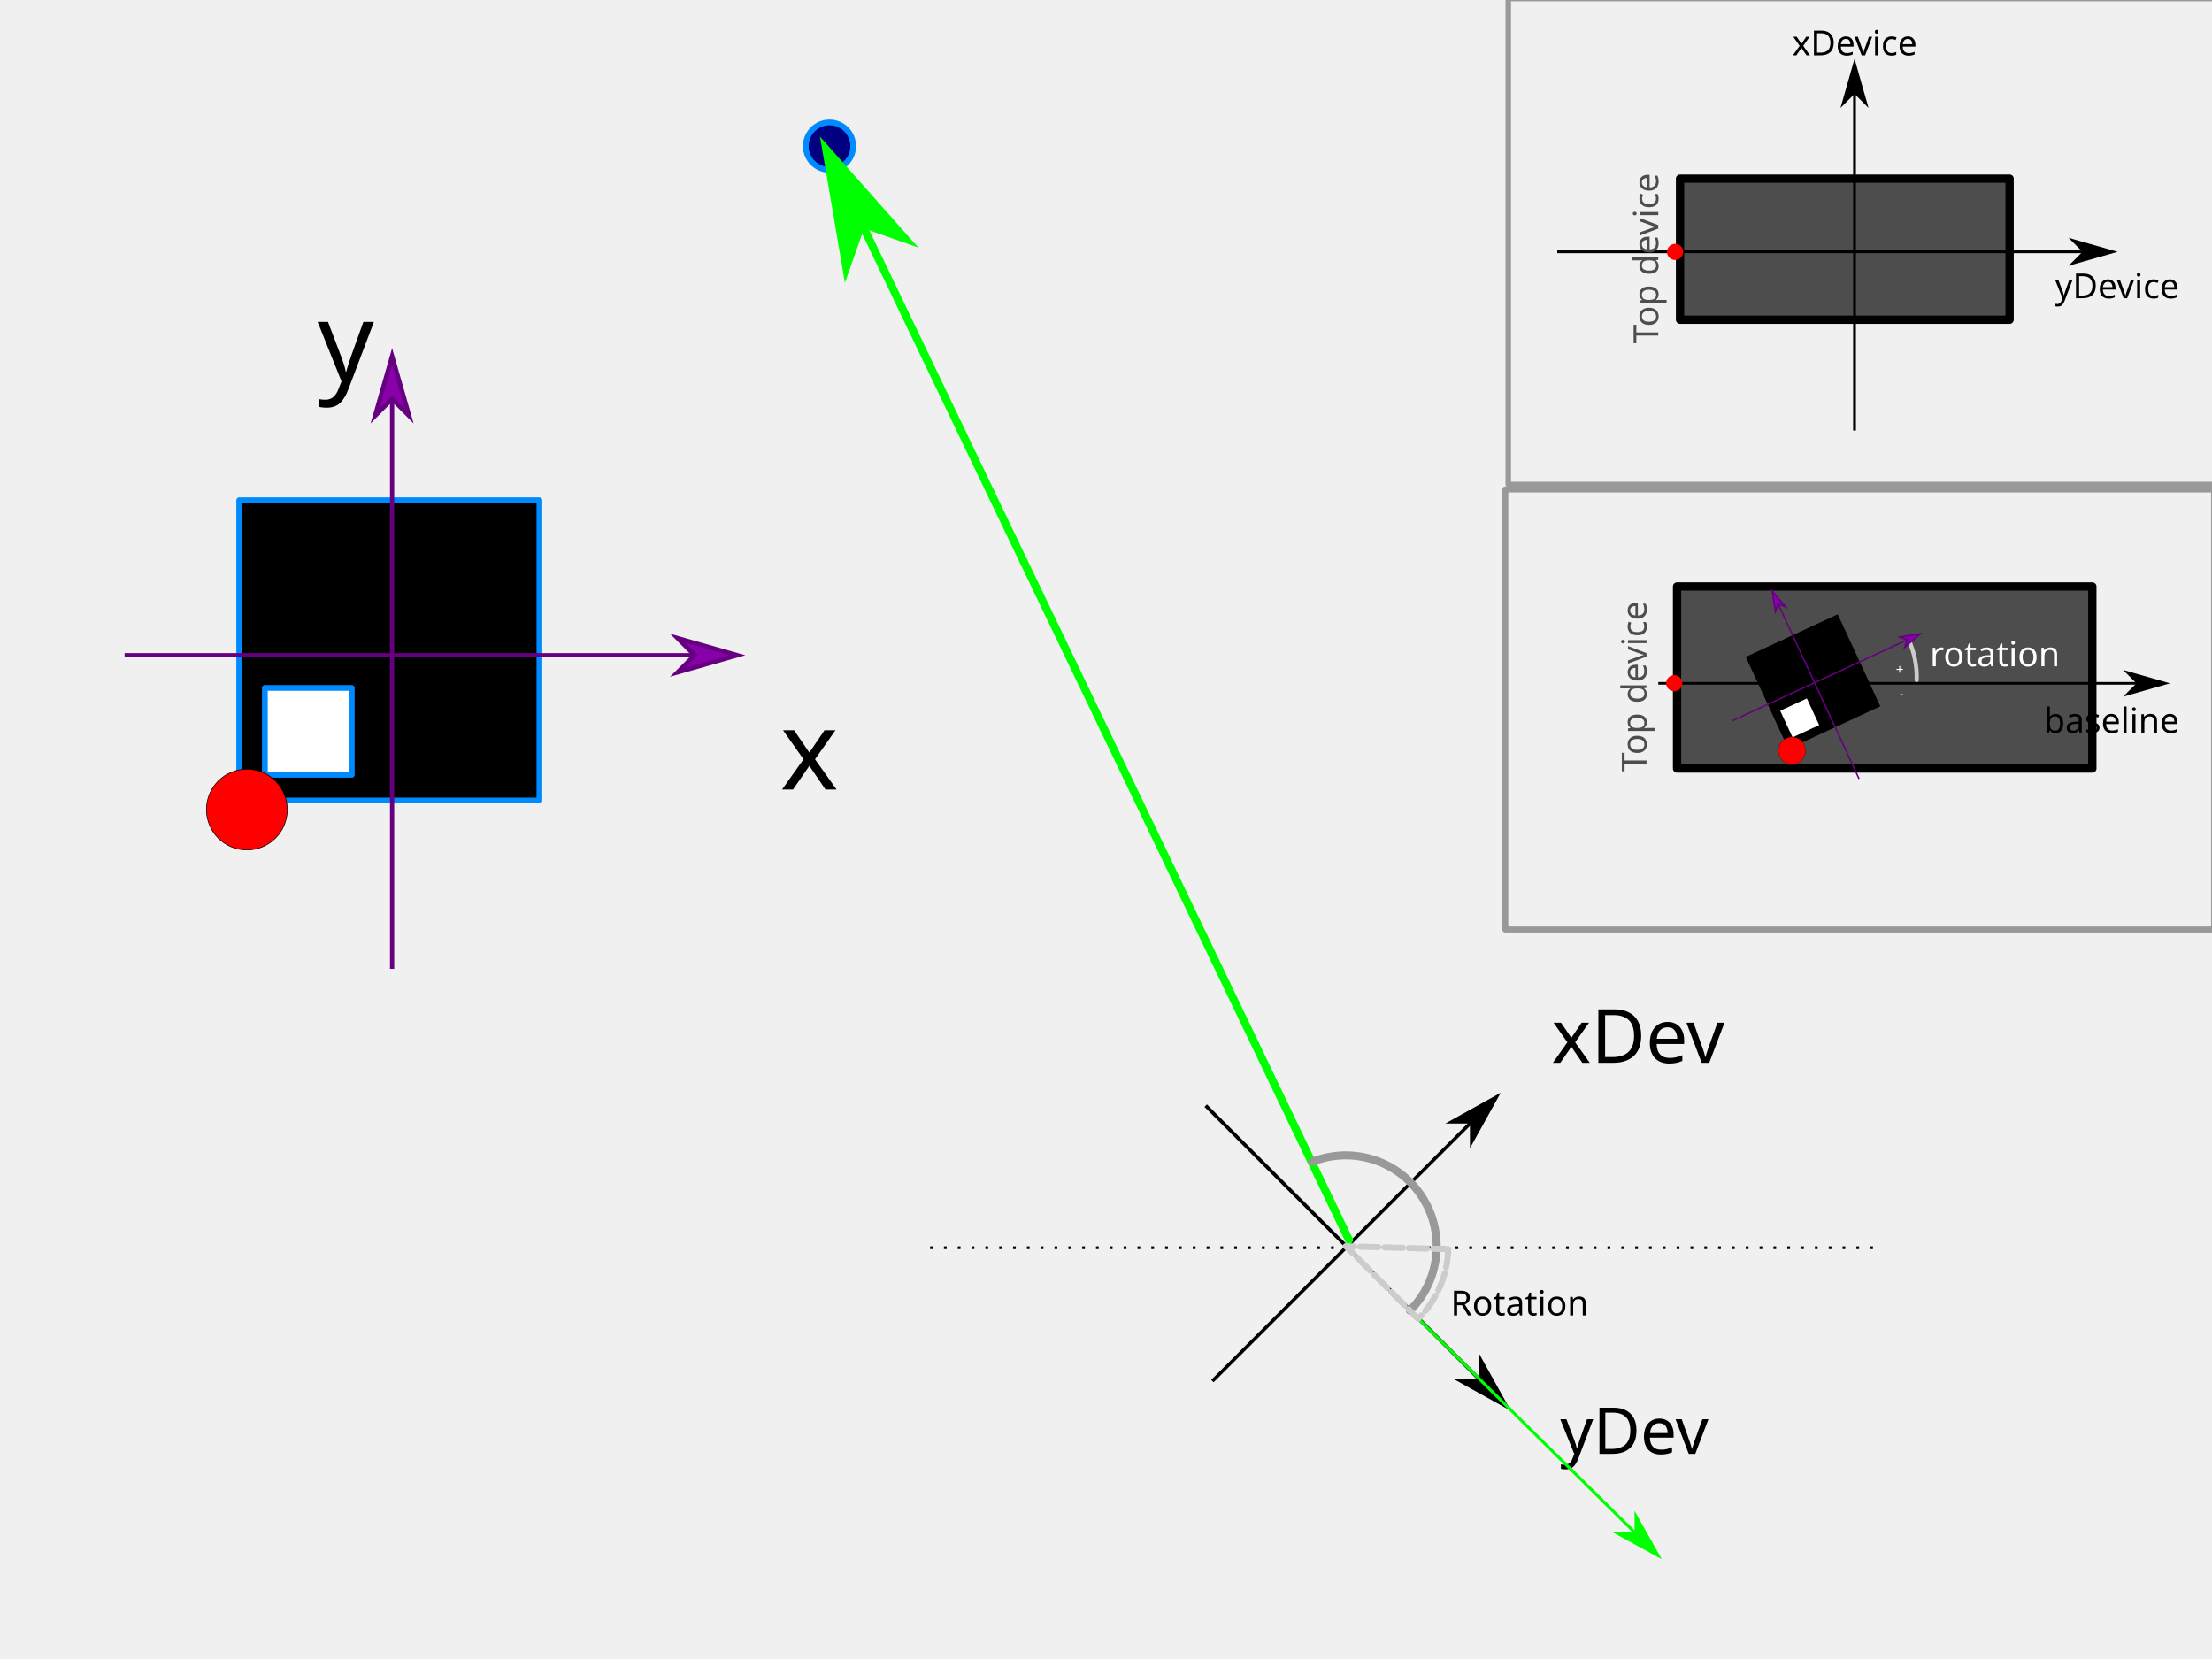
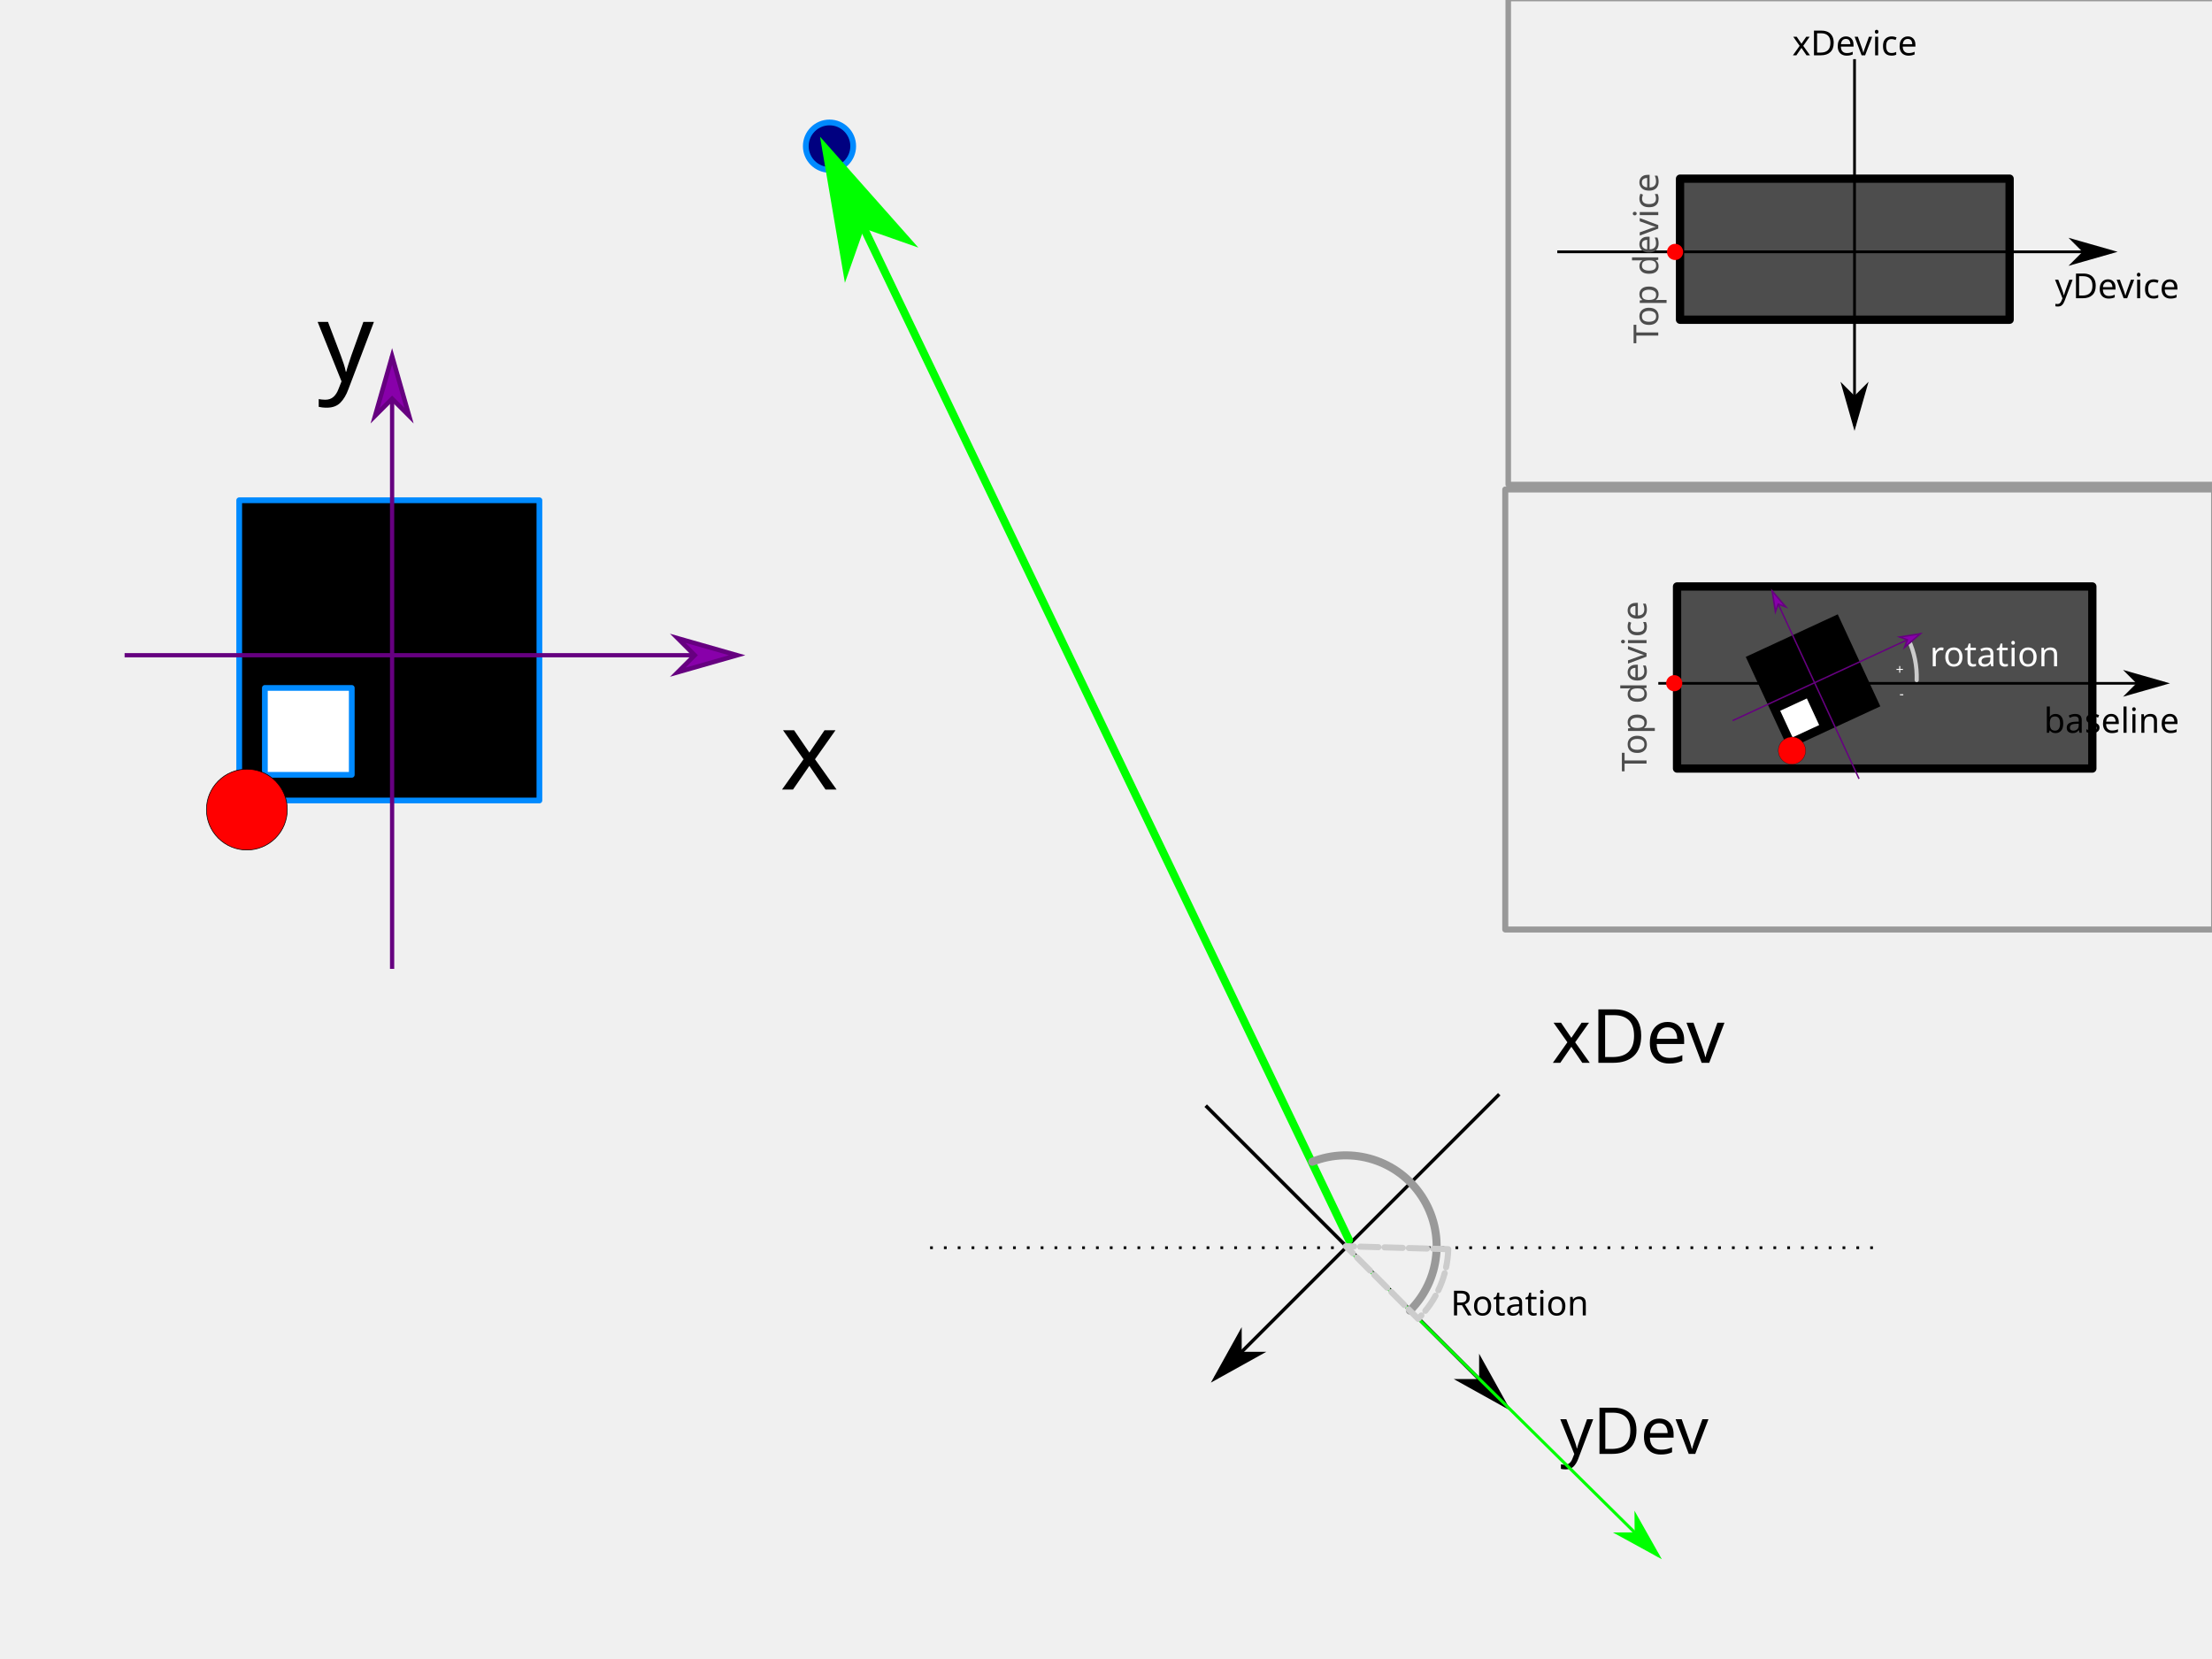
<svg xmlns="http://www.w3.org/2000/svg" width="225.778mm" height="169.333mm" viewBox="0 0 800 600" id="svg2" version="1.1">
  <defs id="defs4">
    <marker style="overflow:visible" id="marker8710" refX="0.0" refY="0.0" orient="auto">
      <path transform="scale(0.8) translate(12.5,0)" style="fill-rule:evenodd;stroke:#000000;stroke-width:1pt;stroke-opacity:1;fill:#000000;fill-opacity:1" d="M 0.0,0.0 L 5.0,-5.0 L -12.5,0.0 L 5.0,5.0 L 0.0,0.0 z " id="path8712" />
    </marker>
    <marker orient="auto" refY="0.0" refX="0.0" id="Arrow1Lstart" style="overflow:visible">
      <path id="path8374" d="M 0.0,0.0 L 5.0,-5.0 L -12.5,0.0 L 5.0,5.0 L 0.0,0.0 z " style="fill-rule:evenodd;stroke:#000000;stroke-width:1pt;stroke-opacity:1;fill:#000000;fill-opacity:1" transform="scale(0.8) translate(12.5,0)" />
    </marker>
    <marker style="overflow:visible;" id="marker8300" refX="0.0" refY="0.0" orient="auto">
      <path transform="scale(0.8) rotate(180) translate(12.5,0)" style="fill-rule:evenodd;stroke:#000000;stroke-width:1pt;stroke-opacity:1;fill:#000000;fill-opacity:1" d="M 0.0,0.0 L 5.0,-5.0 L -12.5,0.0 L 5.0,5.0 L 0.0,0.0 z " id="path8302" />
    </marker>
    <marker style="overflow:visible;" id="marker4382" refX="0.0" refY="0.0" orient="auto">
      <path transform="scale(0.8) rotate(180) translate(12.5,0)" style="fill-rule:evenodd;stroke:#00ff00;stroke-width:1pt;stroke-opacity:1;fill:#00ff00;fill-opacity:1" d="M 0.0,0.0 L 5.0,-5.0 L -12.5,0.0 L 5.0,5.0 L 0.0,0.0 z " id="path4384" />
    </marker>
    <marker orient="auto" refY="0.0" refX="0.0" id="Arrow1Lend" style="overflow:visible;">
      <path id="path4176" d="M 0.0,0.0 L 5.0,-5.0 L -12.5,0.0 L 5.0,5.0 L 0.0,0.0 z " style="fill-rule:evenodd;stroke:#000000;stroke-width:1pt;stroke-opacity:1;fill:#000000;fill-opacity:1" transform="scale(0.8) rotate(180) translate(12.5,0)" />
    </marker>
    <marker orient="auto" refY="0" refX="0" id="Arrow1Lend-2" style="overflow:visible">
      <path id="path4176-2" d="M 0,0 5,-5 -12.5,0 5,5 0,0 Z" style="fill:#000000;fill-opacity:1;fill-rule:evenodd;stroke:#000000;stroke-width:1pt;stroke-opacity:1" transform="matrix(-0.8,0,0,-0.8,-10,0)" />
    </marker>
    <marker orient="auto" refY="0" refX="0" id="Arrow1Lend-3" style="overflow:visible">
      <path id="path4176-3" d="M 0,0 5,-5 -12.5,0 5,5 0,0 Z" style="fill:#8800aa;fill-opacity:1;fill-rule:evenodd;stroke:#660080;stroke-width:1pt;stroke-opacity:1" transform="matrix(-0.8,0,0,-0.8,-10,0)" />
    </marker>
    <marker orient="auto" refY="0" refX="0" id="Arrow1Lend-3-5" style="overflow:visible">
      <path id="path4176-3-8" d="M 0,0 5,-5 -12.5,0 5,5 0,0 Z" style="fill:#8800aa;fill-opacity:1;fill-rule:evenodd;stroke:#660080;stroke-width:1pt;stroke-opacity:1" transform="matrix(-0.8,0,0,-0.8,-10,0)" />
    </marker>
    <marker style="overflow:visible" id="marker4382-2" refX="0" refY="0" orient="auto">
      <path transform="matrix(-0.8,0,0,-0.8,-10,0)" style="fill:#00ff00;fill-opacity:1;fill-rule:evenodd;stroke:#00ff00;stroke-width:1pt;stroke-opacity:1" d="M 0,0 5,-5 -12.5,0 5,5 0,0 Z" id="path4384-9" />
    </marker>
    <marker orient="auto" refY="0" refX="0" id="Arrow1Lstart-6" style="overflow:visible">
      <path id="path8374-7" d="M 0,0 5,-5 -12.5,0 5,5 0,0 Z" style="fill:#000000;fill-opacity:1;fill-rule:evenodd;stroke:#000000;stroke-width:1pt;stroke-opacity:1" transform="matrix(0.8,0,0,0.8,10,0)" />
    </marker>
    <marker orient="auto" refY="0" refX="0" id="Arrow1Lend-3-6" style="overflow:visible">
      <path id="path4176-3-4" d="M 0,0 5,-5 -12.5,0 5,5 0,0 Z" style="fill:#8800aa;fill-opacity:1;fill-rule:evenodd;stroke:#660080;stroke-width:1pt;stroke-opacity:1" transform="matrix(-0.8,0,0,-0.8,-10,0)" />
    </marker>
    <marker orient="auto" refY="0" refX="0" id="Arrow1Lend-3-5-5" style="overflow:visible">
      <path id="path4176-3-8-6" d="M 0,0 5,-5 -12.5,0 5,5 0,0 Z" style="fill:#8800aa;fill-opacity:1;fill-rule:evenodd;stroke:#660080;stroke-width:1pt;stroke-opacity:1" transform="matrix(-0.8,0,0,-0.8,-10,0)" />
    </marker>
    <marker orient="auto" refY="0" refX="0" id="Arrow1Lend-3-6-1" style="overflow:visible">
      <path id="path4176-3-4-9" d="M 0,0 5,-5 -12.5,0 5,5 0,0 Z" style="fill:#8800aa;fill-opacity:1;fill-rule:evenodd;stroke:#660080;stroke-width:1pt;stroke-opacity:1" transform="matrix(-0.8,0,0,-0.8,-10,0)" />
    </marker>
    <marker orient="auto" refY="0" refX="0" id="Arrow1Lend-3-5-5-4" style="overflow:visible">
      <path id="path4176-3-8-6-2" d="M 0,0 5,-5 -12.5,0 5,5 0,0 Z" style="fill:#8800aa;fill-opacity:1;fill-rule:evenodd;stroke:#660080;stroke-width:1pt;stroke-opacity:1" transform="matrix(-0.8,0,0,-0.8,-10,0)" />
    </marker>
    <marker orient="auto" refY="0" refX="0" id="Arrow1Lend-3-7" style="overflow:visible">
      <path id="path4176-3-7" d="M 0,0 5,-5 -12.5,0 5,5 0,0 Z" style="fill:#8800aa;fill-opacity:1;fill-rule:evenodd;stroke:#660080;stroke-width:1pt;stroke-opacity:1" transform="matrix(-0.8,0,0,-0.8,-10,0)" />
    </marker>
    <marker orient="auto" refY="0" refX="0" id="Arrow1Lend-3-5-8" style="overflow:visible">
      <path id="path4176-3-8-9" d="M 0,0 5,-5 -12.5,0 5,5 0,0 Z" style="fill:#8800aa;fill-opacity:1;fill-rule:evenodd;stroke:#660080;stroke-width:1pt;stroke-opacity:1" transform="matrix(-0.8,0,0,-0.8,-10,0)" />
    </marker>
  </defs>
  <g id="layer1" transform="translate(-2.142866,-6.647912)" />
  <g id="layer2">
-     <path style="fill:#000000;fill-rule:evenodd;stroke:#000000;stroke-width:1.242;stroke-linecap:butt;stroke-linejoin:miter;stroke-miterlimit:4;stroke-dasharray:none;stroke-opacity:1;marker-end:url(#Arrow1Lend)" d="M 438.472,499.501 541.07,396.903" id="path4167" />
+     <path style="fill:#000000;fill-rule:evenodd;stroke:#000000;stroke-width:1.242;stroke-linecap:butt;stroke-linejoin:miter;stroke-miterlimit:4;stroke-dasharray:none;stroke-opacity:1;marker-end:url(#Arrow1Lend)" d="M 542.229,395.744 439.631,498.342" id="path4167" />
    <path style="fill:#000000;fill-rule:evenodd;stroke:#000000;stroke-width:1.277;stroke-linecap:butt;stroke-linejoin:miter;stroke-miterlimit:4;stroke-dasharray:none;stroke-opacity:1;marker-end:url(#Arrow1Lend-2)" d="M 436.055,399.872 544.658,508.475" id="path4167-3" />
    <text xml:space="preserve" style="font-style:normal;font-weight:normal;font-size:27.063px;line-height:125%;font-family:Sans;letter-spacing:0px;word-spacing:0px;fill:#000000;fill-opacity:1;stroke:none;stroke-width:1px;stroke-linecap:butt;stroke-linejoin:miter;stroke-opacity:1" x="561.133" y="384.38" id="text5668">
      <tspan id="tspan5670" x="561.133" y="384.38">xDev</tspan>
    </text>
    <text xml:space="preserve" style="font-style:normal;font-weight:normal;font-size:23.387px;line-height:125%;font-family:Sans;letter-spacing:0px;word-spacing:0px;fill:#000000;fill-opacity:1;stroke:none;stroke-width:1px;stroke-linecap:butt;stroke-linejoin:miter;stroke-opacity:1" x="564.28" y="525.817" id="text5668-5">
      <tspan id="tspan5670-1" x="564.28" y="525.817">yDev</tspan>
    </text>
    <text xml:space="preserve" style="font-style:normal;font-weight:normal;font-size:40px;line-height:125%;font-family:Sans;letter-spacing:0px;word-spacing:0px;fill:#000000;fill-opacity:1;stroke:none;stroke-width:1px;stroke-linecap:butt;stroke-linejoin:miter;stroke-opacity:1" x="114.83" y="137.854" id="text7091">
      <tspan id="tspan7093" x="114.83" y="137.854">y</tspan>
    </text>
    <g id="g4219" transform="matrix(0.7071068,-0.7071068,0.7071068,0.7071068,-540.0441,505.938)">
      <rect transform="matrix(0.7071068,0.7071068,-0.7071068,0.7071068,-2.142866,-6.647912)" y="-321.821" x="632.773" height="108.571" width="108.571" id="rect7461" style="opacity:1;fill:#000000;fill-opacity:1;fill-rule:nonzero;stroke:#008aff;stroke-width:2.083;stroke-linecap:round;stroke-linejoin:round;stroke-miterlimit:4;stroke-dasharray:none;stroke-dashoffset:0;stroke-opacity:1" />
      <rect transform="matrix(0.7071068,0.7071068,-0.7071068,0.7071068,-2.142866,-6.647912)" y="-253.955" x="642.05" height="31.429" width="31.429" id="rect7478" style="opacity:1;fill:#ffffff;fill-opacity:1;fill-rule:nonzero;stroke:#008aff;stroke-width:2.083;stroke-linecap:round;stroke-linejoin:round;stroke-miterlimit:4;stroke-dasharray:none;stroke-dashoffset:0;stroke-opacity:1" />
      <path id="path4167-0" d="M 603.916,223.548 760.56,380.192" style="fill:#8800aa;fill-rule:evenodd;stroke:#660080;stroke-width:1.534;stroke-linecap:butt;stroke-linejoin:miter;stroke-miterlimit:4;stroke-dasharray:none;stroke-opacity:1;marker-end:url(#Arrow1Lend-3)" />
      <path id="path4167-0-0" d="M 592.119,372.167 748.764,215.522" style="fill:#8800aa;fill-rule:evenodd;stroke:#660080;stroke-width:1.534;stroke-linecap:butt;stroke-linejoin:miter;stroke-miterlimit:4;stroke-dasharray:none;stroke-opacity:1;marker-end:url(#Arrow1Lend-3-5)" />
      <circle r="14.618" cy="294.286" cx="595.714" id="path4165-8" style="opacity:1;fill:#ff0000;fill-opacity:1;fill-rule:nonzero;stroke:#000000;stroke-width:0.236;stroke-linecap:round;stroke-linejoin:round;stroke-miterlimit:4;stroke-dasharray:none;stroke-dashoffset:0;stroke-opacity:1" />
    </g>
    <circle style="opacity:1;fill:#000080;fill-opacity:1;fill-rule:nonzero;stroke:#008aff;stroke-width:2.083;stroke-linecap:round;stroke-linejoin:round;stroke-miterlimit:4;stroke-dasharray:none;stroke-dashoffset:0;stroke-opacity:1" id="path5720" cx="300" cy="52.857" r="8.571" />
    <text xml:space="preserve" style="font-style:normal;font-weight:normal;font-size:40px;line-height:125%;font-family:Sans;letter-spacing:0px;word-spacing:0px;fill:#000000;fill-opacity:1;stroke:none;stroke-width:1px;stroke-linecap:butt;stroke-linejoin:miter;stroke-opacity:1" x="282.118" y="285.549" id="text7091-6">
      <tspan id="tspan7093-2" x="282.118" y="285.549">x</tspan>
    </text>
    <path style="fill:#00ff00;fill-rule:evenodd;stroke:#00ff00;stroke-width:2.9;stroke-linecap:round;stroke-linejoin:miter;stroke-opacity:1;stroke-miterlimit:4;stroke-dasharray:none;marker-end:url(#marker4382)" d="M 487.904,448.477 299.005,54.518" id="path4374" />
    <path style="fill:#00ff00;fill-rule:evenodd;stroke:#00ff00;stroke-width:1.09;stroke-linecap:round;stroke-linejoin:miter;stroke-miterlimit:4;stroke-dasharray:none;stroke-opacity:1;marker-end:url(#marker4382-2)" d="M 486.97,451.236 599.523,562.437" id="path4374-0" />
    <path style="opacity:1;fill:none;fill-opacity:1;fill-rule:nonzero;stroke:#999999;stroke-width:2.9;stroke-linecap:round;stroke-linejoin:round;stroke-miterlimit:4;stroke-dasharray:none;stroke-dashoffset:0;stroke-opacity:1" id="path8253" d="m -383.715,504.538 a 32.857,32.857 0 0 1 -9.541,40.414 32.857,32.857 0 0 1 -41.508,-1.206" transform="matrix(0.07436297,-0.9972312,0.9972312,0.07436297,0,0)" />
    <path style="fill:none;fill-rule:evenodd;stroke:#000000;stroke-width:1;stroke-linecap:butt;stroke-linejoin:miter;stroke-opacity:1;stroke-miterlimit:4;stroke-dasharray:1,4;stroke-dashoffset:0" d="m 336.381,451.255 342.947,0" id="path8261" />
    <path style="opacity:1;fill:none;fill-opacity:1;fill-rule:nonzero;stroke:#cccccc;stroke-width:2.2;stroke-linecap:round;stroke-linejoin:round;stroke-miterlimit:4;stroke-dasharray:6.6, 2.2;stroke-dashoffset:0;stroke-opacity:1" id="path8253-2" d="m -411.584,555.928 a 37.072,37.072 0 0 1 -25.938,-8.994 l 24.251,-28.04 z" transform="matrix(0.07436297,-0.9972312,0.9972312,0.07436297,0,0)" />
    <rect style="opacity:1;fill:none;fill-opacity:1;fill-rule:nonzero;stroke:#999999;stroke-width:2;stroke-linecap:round;stroke-linejoin:round;stroke-miterlimit:4;stroke-dasharray:none;stroke-dashoffset:0;stroke-opacity:1" id="rect8278" width="257.589" height="175.767" x="545.482" y="-0.536" />
    <rect style="opacity:1;fill:#4d4d4d;fill-opacity:1;fill-rule:nonzero;stroke:#000000;stroke-width:3;stroke-linecap:round;stroke-linejoin:round;stroke-miterlimit:4;stroke-dasharray:none;stroke-dashoffset:0;stroke-opacity:1" id="rect8280" width="119.198" height="51.013" x="607.607" y="64.619" />
    <path style="fill:none;fill-rule:evenodd;stroke:#000000;stroke-width:1px;stroke-linecap:butt;stroke-linejoin:miter;stroke-opacity:1;marker-start:url(#Arrow1Lstart)" d="m 763.929,91.071 -200.714,0" id="path8282" />
    <text xml:space="preserve" style="font-style:normal;font-weight:normal;font-size:40px;line-height:125%;font-family:Sans;letter-spacing:0px;word-spacing:0px;fill:#4d4d4d;fill-opacity:1;stroke:none;stroke-width:1px;stroke-linecap:butt;stroke-linejoin:miter;stroke-opacity:1" x="-124.269" y="599.738" id="text8284" transform="matrix(0,-1,1,0,0,0)">
      <tspan id="tspan8286" x="-124.269" y="599.738" style="font-size:12.5px;fill:#4d4d4d">Top device</tspan>
    </text>
    <text xml:space="preserve" style="font-style:normal;font-weight:normal;font-size:40px;line-height:125%;font-family:Sans;letter-spacing:0px;word-spacing:0px;fill:#000000;fill-opacity:1;stroke:none;stroke-width:1px;stroke-linecap:butt;stroke-linejoin:miter;stroke-opacity:1" x="743.214" y="107.857" id="text8288">
      <tspan id="tspan8290" x="743.214" y="107.857" style="font-size:12.5px">yDevice</tspan>
    </text>
-     <path style="fill:none;fill-rule:evenodd;stroke:#000000;stroke-width:1px;stroke-linecap:butt;stroke-linejoin:miter;stroke-opacity:1;marker-start:url(#marker8710)" d="m 670.714,23.214 0,132.5" id="path8292" />
+     <path style="fill:none;fill-rule:evenodd;stroke:#000000;stroke-width:1px;stroke-linecap:butt;stroke-linejoin:miter;stroke-opacity:1;marker-start:url(#marker8710)" d="m 670.714,153.894 0,-132.5" id="path8292" />
    <text xml:space="preserve" style="font-style:normal;font-weight:normal;font-size:40px;line-height:125%;font-family:Sans;letter-spacing:0px;word-spacing:0px;fill:#000000;fill-opacity:1;stroke:none;stroke-width:1px;stroke-linecap:butt;stroke-linejoin:miter;stroke-opacity:1" x="648.214" y="20" id="text8780">
      <tspan id="tspan8782" x="648.214" y="20" style="font-size:12.5px">xDevice</tspan>
    </text>
    <circle style="opacity:1;fill:#ff0000;fill-opacity:1;fill-rule:nonzero;stroke:#ff0000;stroke-width:1.215;stroke-linecap:round;stroke-linejoin:round;stroke-miterlimit:4;stroke-dasharray:none;stroke-dashoffset:0;stroke-opacity:1" id="path8786" cx="605.815" cy="91.113" r="2.314" />
    <rect style="opacity:1;fill:none;fill-opacity:1;fill-rule:nonzero;stroke:#999999;stroke-width:2.179;stroke-linecap:round;stroke-linejoin:round;stroke-miterlimit:4;stroke-dasharray:none;stroke-dashoffset:0;stroke-opacity:1" id="rect8788" width="256.355" height="159.137" x="544.402" y="177.029" />
    <rect style="opacity:1;fill:#4d4d4d;fill-opacity:1;fill-rule:nonzero;stroke:#000000;stroke-width:3;stroke-linecap:round;stroke-linejoin:round;stroke-miterlimit:4;stroke-dasharray:none;stroke-dashoffset:0;stroke-opacity:1" id="rect8280-8" width="150.192" height="65.844" x="606.528" y="212.106" />
    <path style="fill:none;fill-rule:evenodd;stroke:#000000;stroke-width:0.955px;stroke-linecap:butt;stroke-linejoin:miter;stroke-opacity:1;marker-start:url(#Arrow1Lstart-6)" d="m 782.947,247.135 -183.195,0" id="path8282-6" />
    <text xml:space="preserve" style="font-style:normal;font-weight:normal;font-size:40px;line-height:125%;font-family:Sans;letter-spacing:0px;word-spacing:0px;fill:#000000;fill-opacity:1;stroke:none;stroke-width:1px;stroke-linecap:butt;stroke-linejoin:miter;stroke-opacity:1" x="739.201" y="265.013" id="text8288-3">
      <tspan id="tspan8290-4" x="739.201" y="265.013" style="font-size:12.5px">baseline</tspan>
    </text>
    <circle style="opacity:1;fill:#ff0000;fill-opacity:1;fill-rule:nonzero;stroke:#ff0000;stroke-width:1.215;stroke-linecap:round;stroke-linejoin:round;stroke-miterlimit:4;stroke-dasharray:none;stroke-dashoffset:0;stroke-opacity:1" id="path8786-2" cx="605.505" cy="247.092" r="2.314" />
    <text xml:space="preserve" style="font-style:normal;font-weight:normal;font-size:40px;line-height:125%;font-family:Sans;letter-spacing:0px;word-spacing:0px;fill:#4d4d4d;fill-opacity:1;stroke:none;stroke-width:1px;stroke-linecap:butt;stroke-linejoin:miter;stroke-opacity:1" x="-279.07" y="595.492" id="text8284-1" transform="matrix(0,-1,1,0,0,0)">
      <tspan id="tspan8286-7" x="-279.07" y="595.492" style="font-size:12.5px;fill:#4d4d4d">Top device</tspan>
    </text>
    <path style="opacity:1;fill:none;fill-opacity:1;fill-rule:nonzero;stroke:#cccccc;stroke-width:1.5;stroke-linecap:round;stroke-linejoin:round;stroke-miterlimit:4;stroke-dasharray:none;stroke-dashoffset:0;stroke-opacity:1" id="path9947" d="m -573.643,-448.283 a 32.279,32.279 0 0 1 2.107,-14.714" transform="matrix(-0.9427878,0.3333933,-0.3333933,-0.9427878,0,0)" />
    <g id="g4219-8" transform="matrix(0.1164507,-0.3169688,0.3169688,0.1164507,485.4343,426.0181)">
      <rect transform="matrix(0.7071068,0.7071068,-0.7071068,0.7071068,-2.142866,-6.647912)" y="-321.821" x="632.773" height="108.571" width="108.571" id="rect7461-7" style="opacity:1;fill:#000000;fill-opacity:1;fill-rule:nonzero;stroke:none;stroke-width:2.083;stroke-linecap:round;stroke-linejoin:round;stroke-miterlimit:4;stroke-dasharray:none;stroke-dashoffset:0;stroke-opacity:1" />
      <rect transform="matrix(0.7071068,0.7071068,-0.7071068,0.7071068,-2.142866,-6.647912)" y="-253.955" x="642.05" height="31.429" width="31.429" id="rect7478-9" style="opacity:1;fill:#ffffff;fill-opacity:1;fill-rule:nonzero;stroke:none;stroke-width:2.083;stroke-linecap:round;stroke-linejoin:round;stroke-miterlimit:4;stroke-dasharray:none;stroke-dashoffset:0;stroke-opacity:1" />
      <path id="path4167-0-2" d="M 603.916,223.548 760.56,380.192" style="fill:#8800aa;fill-rule:evenodd;stroke:#660080;stroke-width:1.534;stroke-linecap:butt;stroke-linejoin:miter;stroke-miterlimit:4;stroke-dasharray:none;stroke-opacity:1;marker-end:url(#Arrow1Lend-3-6)" />
      <path id="path4167-0-0-0" d="M 592.119,372.167 748.764,215.522" style="fill:#8800aa;fill-rule:evenodd;stroke:#660080;stroke-width:1.534;stroke-linecap:butt;stroke-linejoin:miter;stroke-miterlimit:4;stroke-dasharray:none;stroke-opacity:1;marker-end:url(#Arrow1Lend-3-5-5)" />
      <circle r="14.618" cy="294.286" cx="595.714" id="path4165-8-3" style="opacity:1;fill:#ff0000;fill-opacity:1;fill-rule:nonzero;stroke:#000000;stroke-width:0.236;stroke-linecap:round;stroke-linejoin:round;stroke-miterlimit:4;stroke-dasharray:none;stroke-dashoffset:0;stroke-opacity:1" />
    </g>
    <text xml:space="preserve" style="font-style:normal;font-weight:normal;font-size:40px;line-height:125%;font-family:Sans;letter-spacing:0px;word-spacing:0px;fill:#000000;fill-opacity:1;stroke:none;stroke-width:1px;stroke-linecap:butt;stroke-linejoin:miter;stroke-opacity:1" x="697.946" y="240.982" id="text9949">
      <tspan id="tspan9951" x="697.946" y="240.982" style="font-size:12.5px;fill:#ffffff">rotation</tspan>
    </text>
    <text xml:space="preserve" style="font-style:normal;font-weight:normal;font-size:40px;line-height:125%;font-family:Sans;letter-spacing:0px;word-spacing:0px;fill:#000000;fill-opacity:1;stroke:none;stroke-width:1px;stroke-linecap:butt;stroke-linejoin:miter;stroke-opacity:1" x="685.632" y="243.851" id="text9953">
      <tspan id="tspan9955" x="685.632" y="243.851" style="font-size:5px;fill:#ffffff">+</tspan>
    </text>
    <text xml:space="preserve" style="font-style:normal;font-weight:normal;font-size:40px;line-height:125%;font-family:Sans;letter-spacing:0px;word-spacing:0px;fill:#000000;fill-opacity:1;stroke:none;stroke-width:1px;stroke-linecap:butt;stroke-linejoin:miter;stroke-opacity:1" x="686.945" y="252.611" id="text9953-4">
      <tspan id="tspan9955-3" x="686.945" y="252.611" style="font-size:5px;fill:#ffffff">-</tspan>
    </text>
    <text xml:space="preserve" style="font-style:normal;font-weight:normal;font-size:40px;line-height:125%;font-family:Sans;letter-spacing:0px;word-spacing:0px;fill:#000000;fill-opacity:1;stroke:none;stroke-width:1px;stroke-linecap:butt;stroke-linejoin:miter;stroke-opacity:1" x="524.64" y="475.73" id="text4316">
      <tspan id="tspan4318" x="524.64" y="475.73" style="font-size:12.5px">Rotation</tspan>
    </text>
  </g>
</svg>
